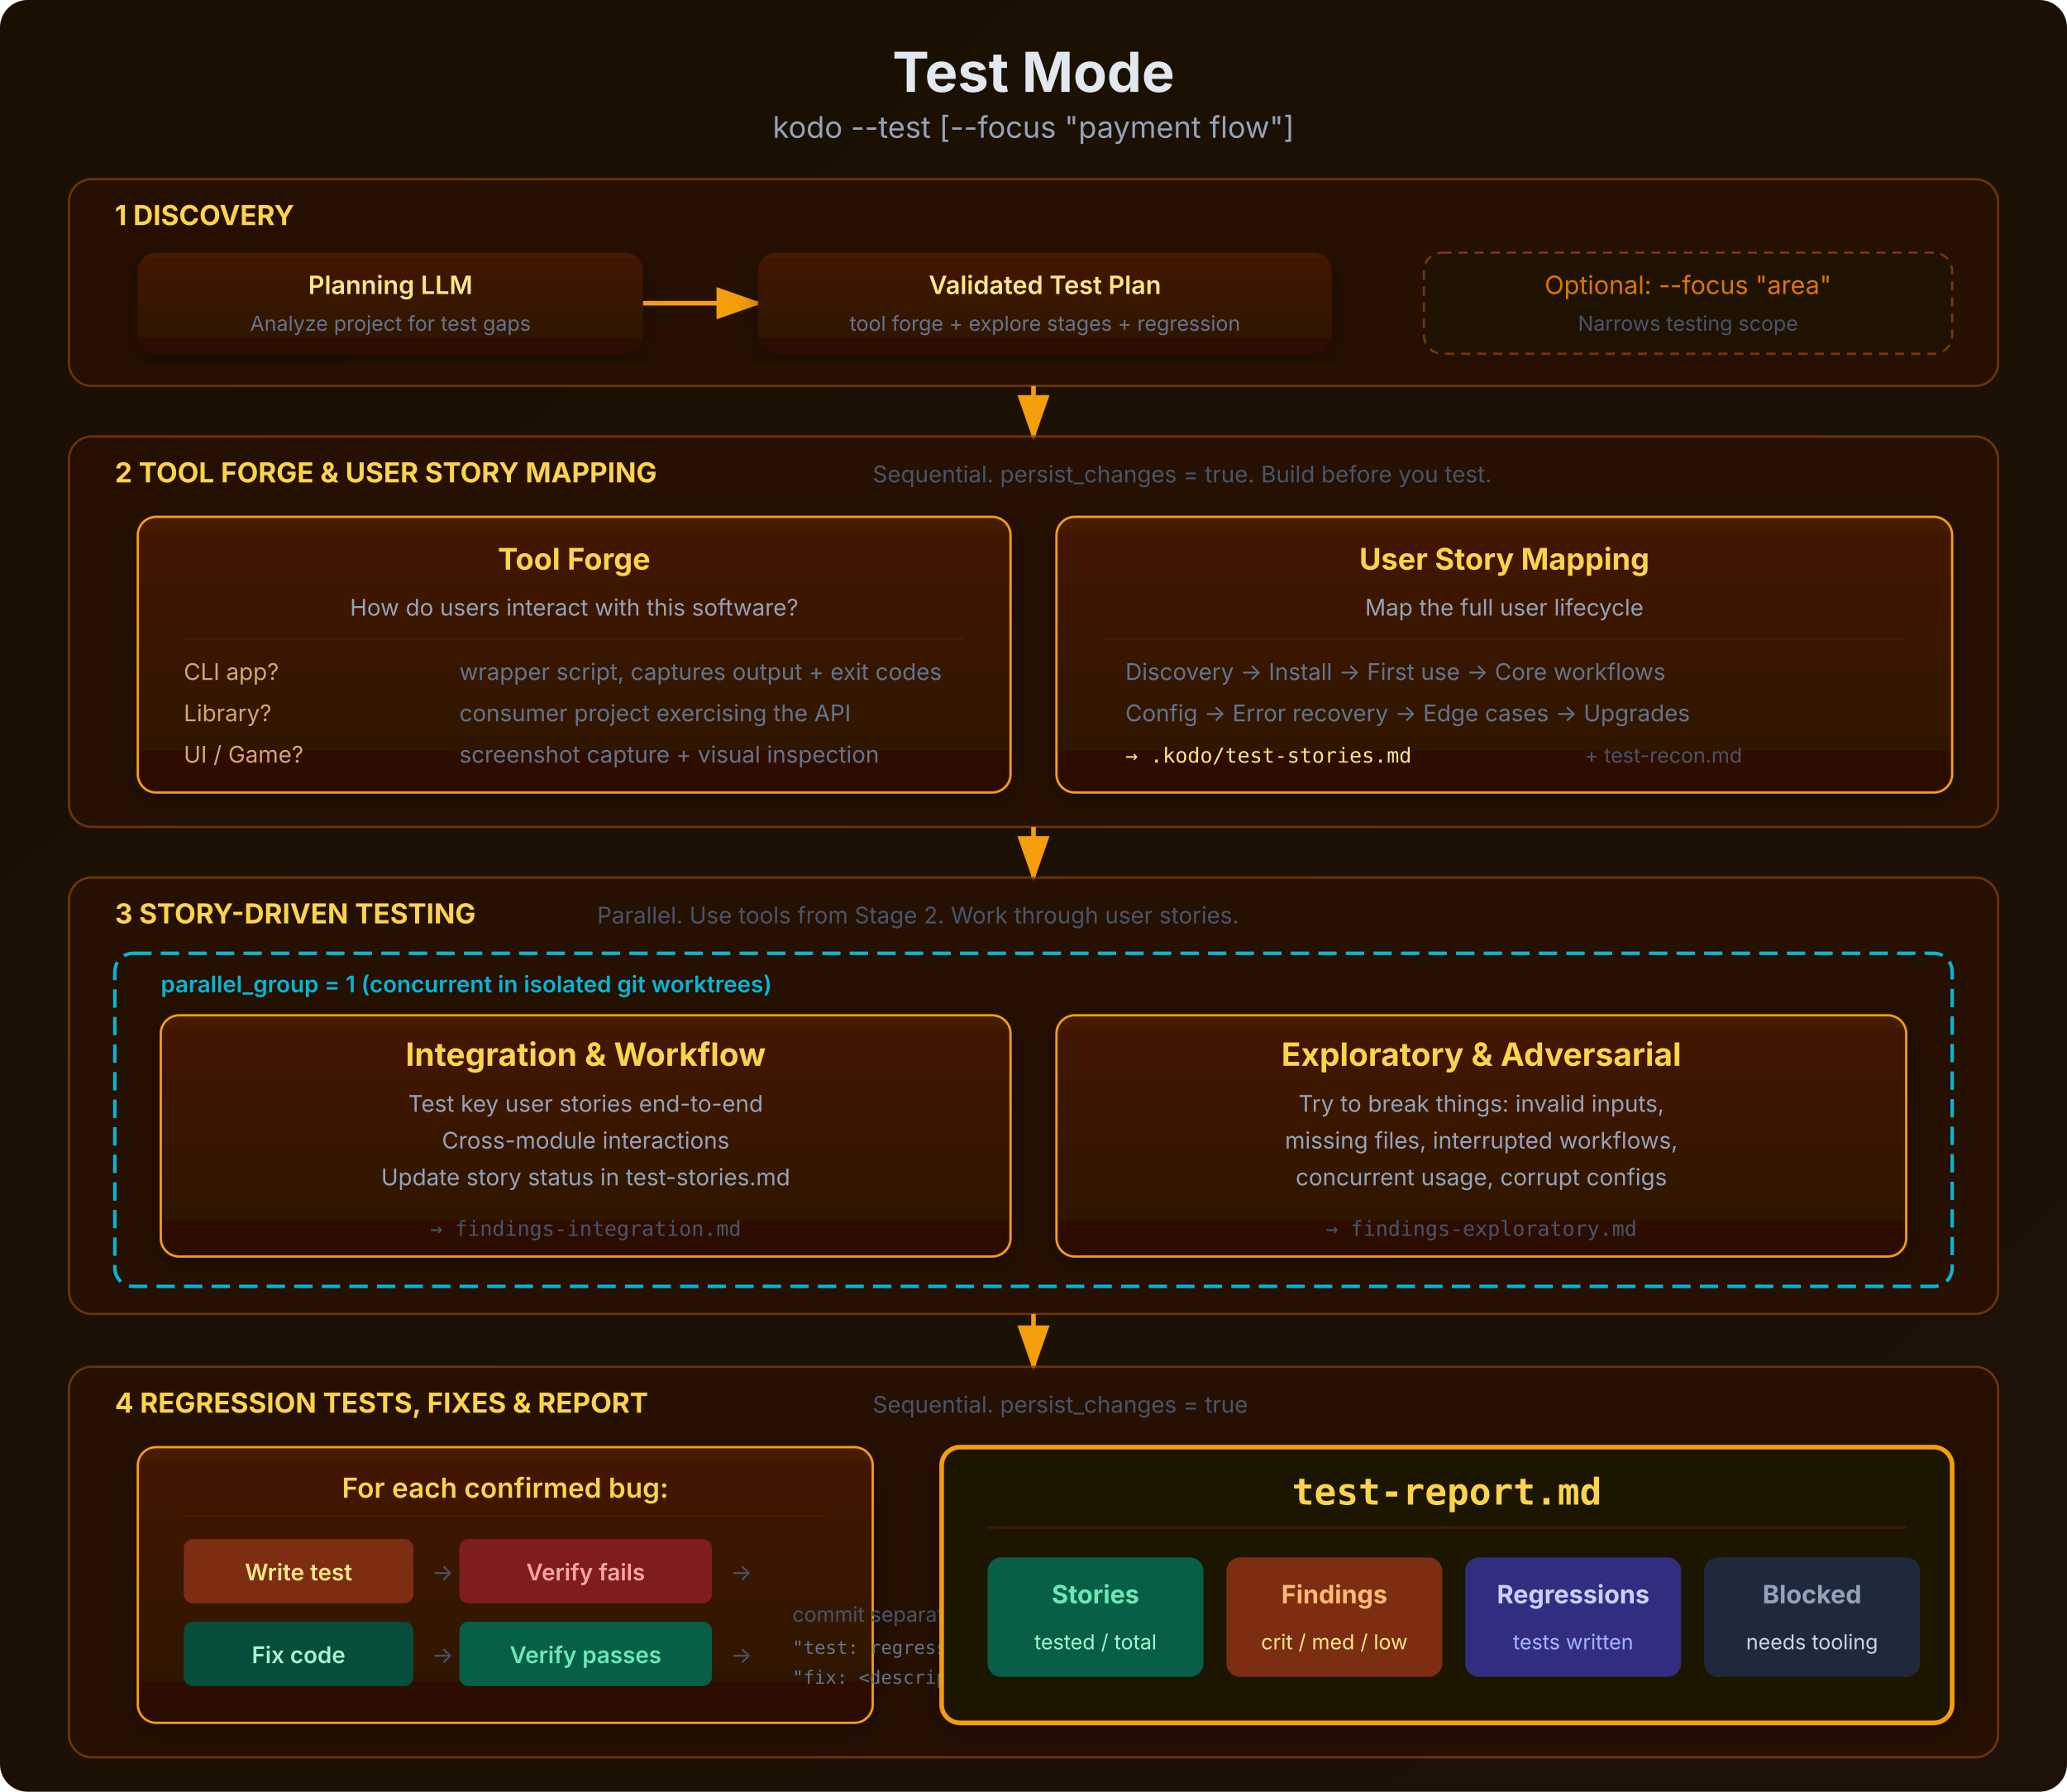
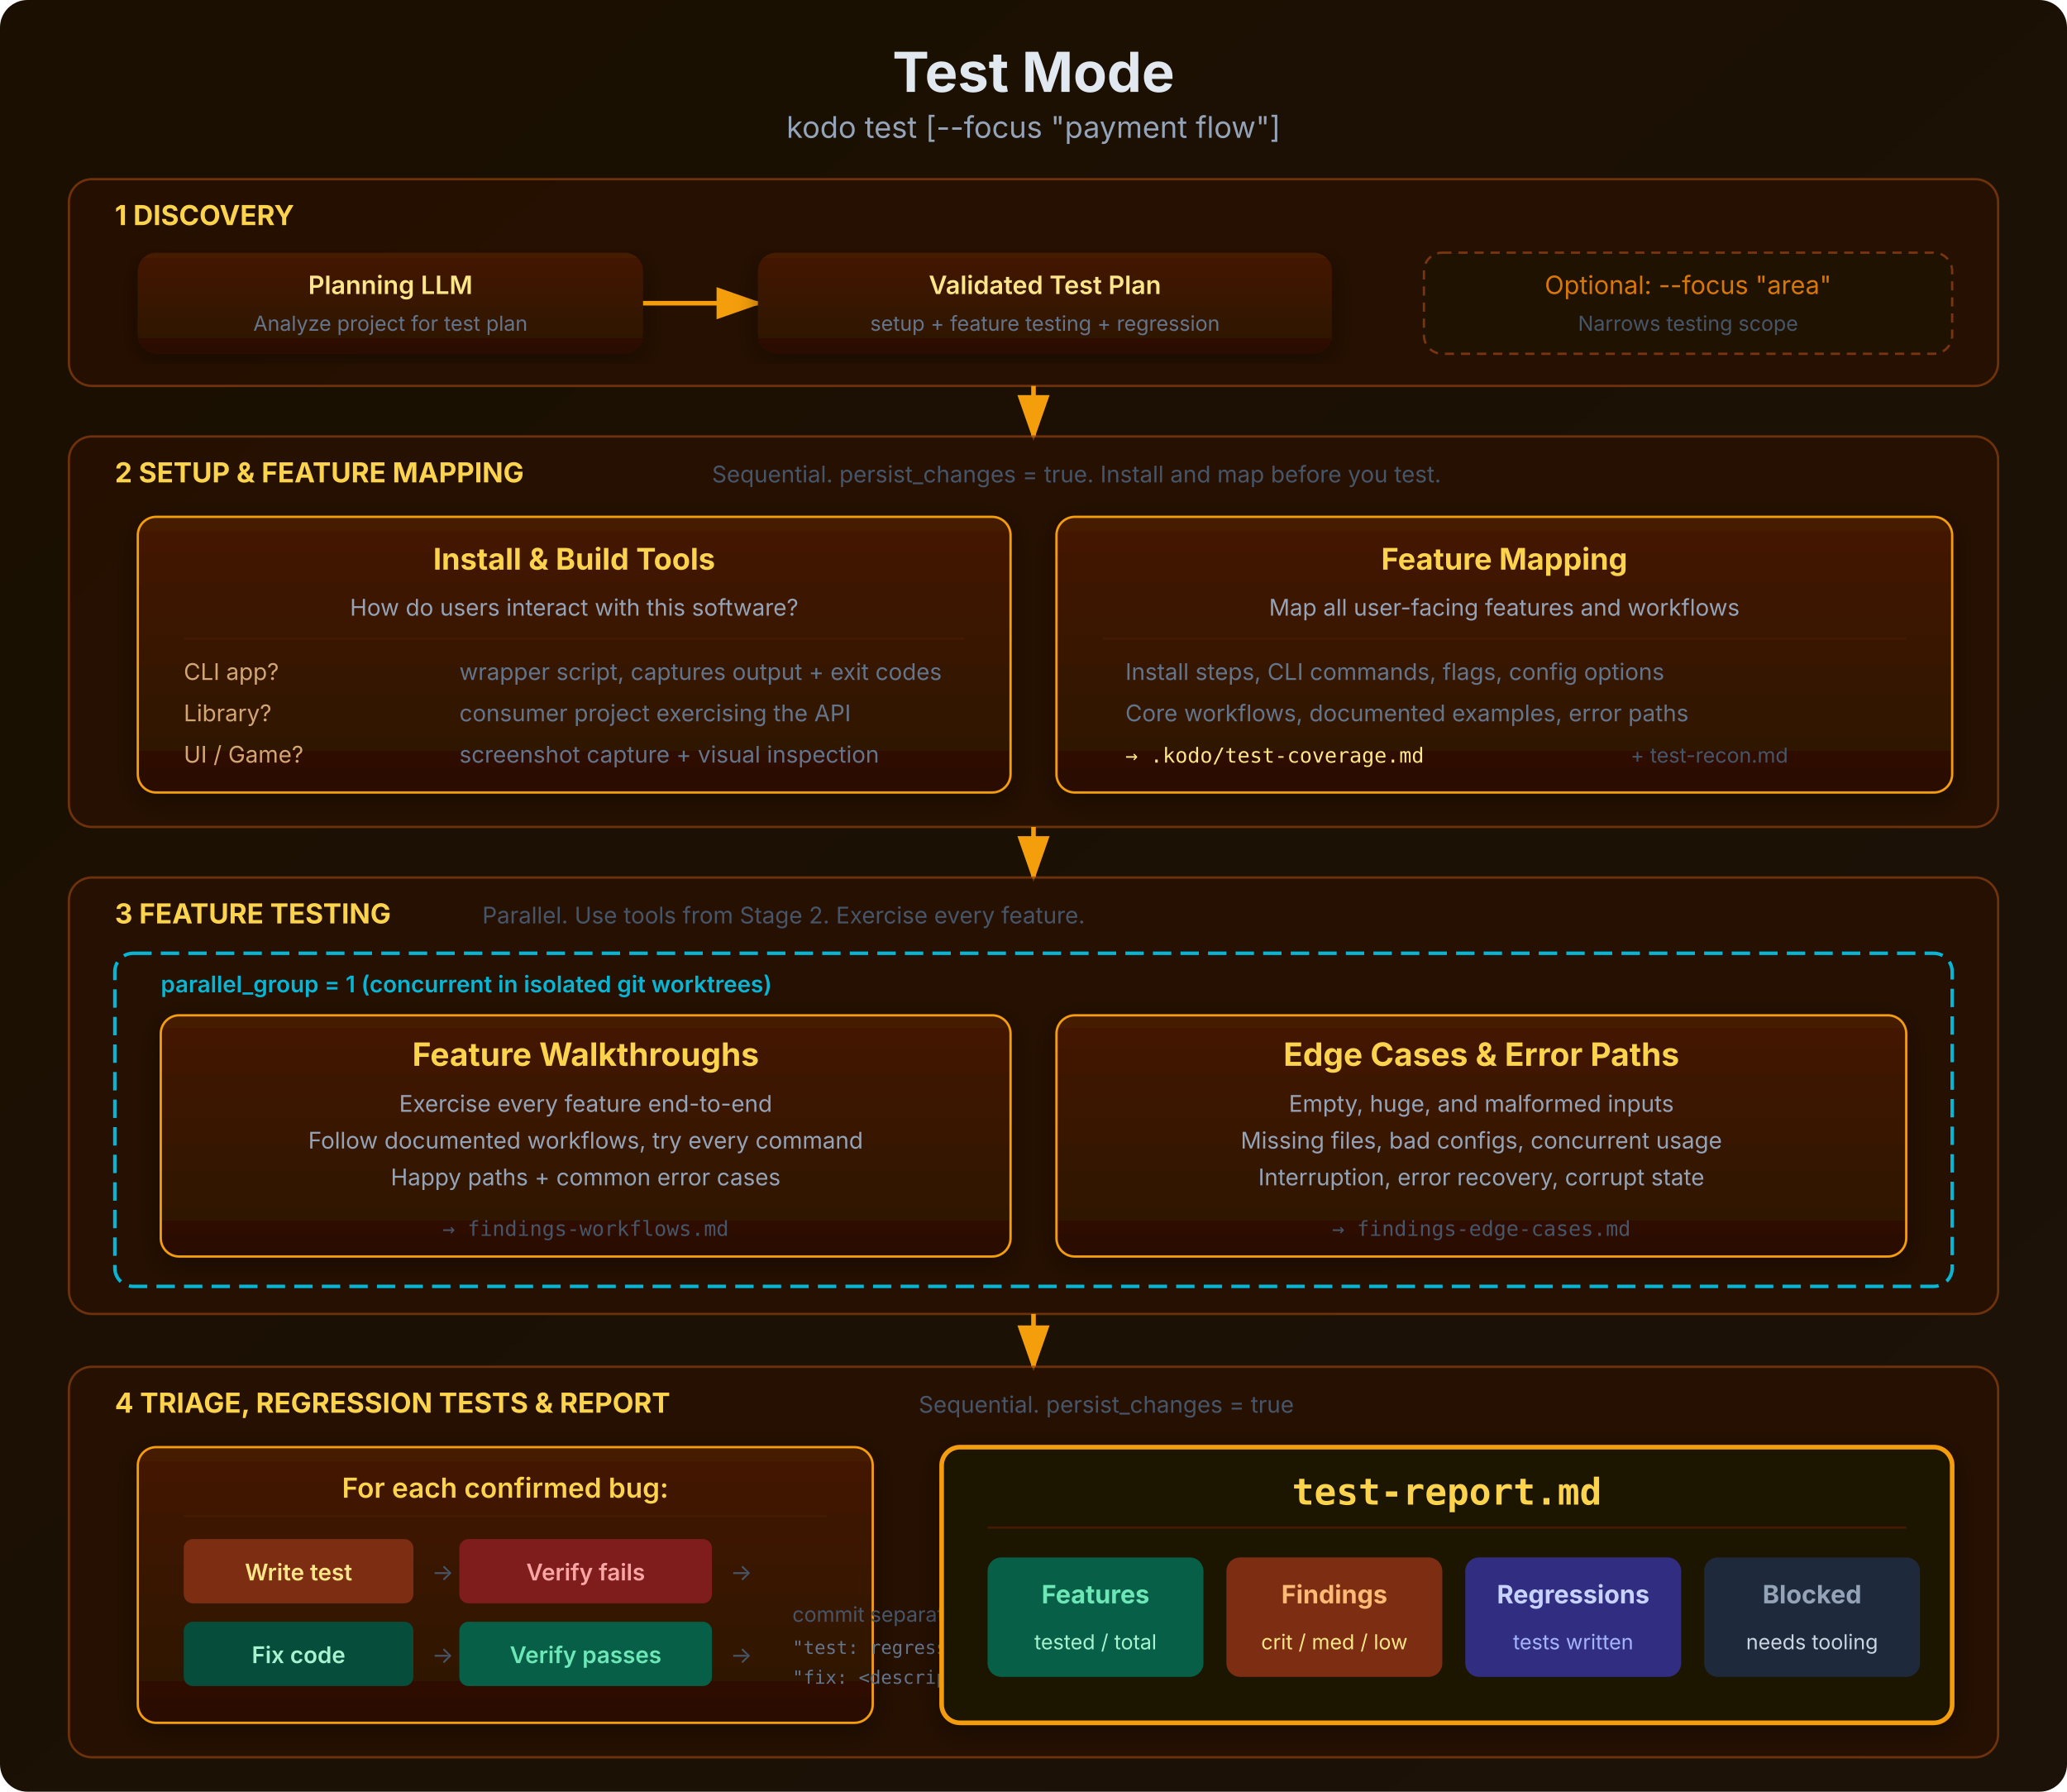
<svg xmlns="http://www.w3.org/2000/svg" viewBox="0 0 900 780" font-family="Inter, -apple-system, system-ui, sans-serif">
  <defs>
    <linearGradient id="bg" x1="0%" y1="0%" x2="100%" y2="100%">
      <stop offset="0%" style="stop-color:#1a0f00;stop-opacity:1" />
      <stop offset="100%" style="stop-color:#1c1208;stop-opacity:1" />
    </linearGradient>
    <linearGradient id="amber" x1="0%" y1="0%" x2="0%" y2="100%">
      <stop offset="0%" style="stop-color:#f59e0b" />
      <stop offset="100%" style="stop-color:#d97706" />
    </linearGradient>
    <linearGradient id="darkAmber" x1="0%" y1="0%" x2="0%" y2="100%">
      <stop offset="0%" style="stop-color:#451a03" />
      <stop offset="100%" style="stop-color:#2a1000" />
    </linearGradient>
    <linearGradient id="orange" x1="0%" y1="0%" x2="0%" y2="100%">
      <stop offset="0%" style="stop-color:#f97316" />
      <stop offset="100%" style="stop-color:#ea580c" />
    </linearGradient>
    <linearGradient id="cyan" x1="0%" y1="0%" x2="0%" y2="100%">
      <stop offset="0%" style="stop-color:#06b6d4" />
      <stop offset="100%" style="stop-color:#0891b2" />
    </linearGradient>
    <filter id="shadow">
      <feDropShadow dx="0" dy="3" stdDeviation="5" flood-color="#000" flood-opacity="0.35" />
    </filter>
    <marker id="arrow" markerWidth="10" markerHeight="7" refX="9" refY="3.5" orient="auto" fill="#f59e0b">
      <polygon points="0 0, 10 3.5, 0 7" />
    </marker>
    <marker id="arrowGray" markerWidth="10" markerHeight="7" refX="9" refY="3.5" orient="auto" fill="#475569">
      <polygon points="0 0, 10 3.5, 0 7" />
    </marker>
  </defs>
  <rect width="900" height="780" fill="url(#bg)" rx="12" />
  <text x="450" y="40" text-anchor="middle" fill="#e2e8f0" font-size="24" font-weight="700">Test Mode</text>
-   <text x="450" y="60" text-anchor="middle" fill="#94a3b8" font-size="13">kodo --test [--focus "payment flow"]</text>
+   <text x="450" y="60" text-anchor="middle" fill="#94a3b8" font-size="13">kodo test [--focus "payment flow"]</text>
  <rect x="30" y="78" width="840" height="90" rx="10" fill="#2a1000" stroke="#92400e" stroke-width="1" opacity="0.7" />
  <text x="50" y="98" fill="#fcd34d" font-size="12" font-weight="700">1  DISCOVERY</text>
  <rect x="60" y="110" width="220" height="44" rx="8" fill="url(#darkAmber)" filter="url(#shadow)" />
  <text x="170" y="128" text-anchor="middle" fill="#fde68a" font-size="11" font-weight="600">Planning LLM</text>
-   <text x="170" y="144" text-anchor="middle" fill="#64748b" font-size="9">Analyze project for test gaps</text>
+   <text x="170" y="144" text-anchor="middle" fill="#64748b" font-size="9">Analyze project for test plan</text>
  <line x1="280" y1="132" x2="330" y2="132" stroke="#f59e0b" stroke-width="2" marker-end="url(#arrow)" />
  <rect x="330" y="110" width="250" height="44" rx="8" fill="url(#darkAmber)" filter="url(#shadow)" />
  <text x="455" y="128" text-anchor="middle" fill="#fde68a" font-size="11" font-weight="600">Validated Test Plan</text>
-   <text x="455" y="144" text-anchor="middle" fill="#64748b" font-size="9">tool forge + explore stages + regression</text>
+   <text x="455" y="144" text-anchor="middle" fill="#64748b" font-size="9">setup + feature testing + regression</text>
  <rect x="620" y="110" width="230" height="44" rx="8" fill="#1f1200" stroke="#78350f" stroke-width="1" stroke-dasharray="4,3" />
  <text x="735" y="128" text-anchor="middle" fill="#d97706" font-size="11">Optional: --focus "area"</text>
  <text x="735" y="144" text-anchor="middle" fill="#475569" font-size="9">Narrows testing scope</text>
  <line x1="450" y1="168" x2="450" y2="190" stroke="#f59e0b" stroke-width="2" marker-end="url(#arrow)" />
  <rect x="30" y="190" width="840" height="170" rx="10" fill="#2a1000" stroke="#92400e" stroke-width="1" opacity="0.7" />
-   <text x="50" y="210" fill="#fcd34d" font-size="12" font-weight="700">2  TOOL FORGE &amp; USER STORY MAPPING</text>
-   <text x="380" y="210" fill="#475569" font-size="10">Sequential. persist_changes = true. Build before you test.</text>
+   <text x="50" y="210" fill="#fcd34d" font-size="12" font-weight="700">2  SETUP &amp; FEATURE MAPPING</text>
+   <text x="310" y="210" fill="#475569" font-size="10">Sequential. persist_changes = true. Install and map before you test.</text>
  <rect x="60" y="225" width="380" height="120" rx="8" fill="url(#darkAmber)" filter="url(#shadow)" stroke="#f59e0b" stroke-width="1" />
-   <text x="250" y="248" text-anchor="middle" fill="#fcd34d" font-size="13" font-weight="700">Tool Forge</text>
+   <text x="250" y="248" text-anchor="middle" fill="#fcd34d" font-size="13" font-weight="700">Install &amp; Build Tools</text>
  <text x="250" y="268" text-anchor="middle" fill="#94a3b8" font-size="10">How do users interact with this software?</text>
  <line x1="80" y1="278" x2="420" y2="278" stroke="#451a03" stroke-width="1" />
  <text x="80" y="296" fill="#d4a574" font-size="10">CLI app?</text>
  <text x="200" y="296" fill="#64748b" font-size="10">wrapper script, captures output + exit codes</text>
  <text x="80" y="314" fill="#d4a574" font-size="10">Library?</text>
  <text x="200" y="314" fill="#64748b" font-size="10">consumer project exercising the API</text>
  <text x="80" y="332" fill="#d4a574" font-size="10">UI / Game?</text>
  <text x="200" y="332" fill="#64748b" font-size="10">screenshot capture + visual inspection</text>
  <rect x="460" y="225" width="390" height="120" rx="8" fill="url(#darkAmber)" filter="url(#shadow)" stroke="#f59e0b" stroke-width="1" />
-   <text x="655" y="248" text-anchor="middle" fill="#fcd34d" font-size="13" font-weight="700">User Story Mapping</text>
-   <text x="655" y="268" text-anchor="middle" fill="#94a3b8" font-size="10">Map the full user lifecycle</text>
+   <text x="655" y="248" text-anchor="middle" fill="#fcd34d" font-size="13" font-weight="700">Feature Mapping</text>
+   <text x="655" y="268" text-anchor="middle" fill="#94a3b8" font-size="10">Map all user-facing features and workflows</text>
  <line x1="480" y1="278" x2="830" y2="278" stroke="#451a03" stroke-width="1" />
-   <text x="490" y="296" fill="#64748b" font-size="10">Discovery → Install → First use → Core workflows</text>
-   <text x="490" y="314" fill="#64748b" font-size="10">Config → Error recovery → Edge cases → Upgrades</text>
-   <text x="490" y="332" fill="#fde68a" font-size="9" font-family="monospace">→ .kodo/test-stories.md</text>
-   <text x="690" y="332" fill="#475569" font-size="9">+ test-recon.md</text>
+   <text x="490" y="296" fill="#64748b" font-size="10">Install steps, CLI commands, flags, config options</text>
+   <text x="490" y="314" fill="#64748b" font-size="10">Core workflows, documented examples, error paths</text>
+   <text x="490" y="332" fill="#fde68a" font-size="9" font-family="monospace">→ .kodo/test-coverage.md</text>
+   <text x="710" y="332" fill="#475569" font-size="9">+ test-recon.md</text>
  <line x1="450" y1="360" x2="450" y2="382" stroke="#f59e0b" stroke-width="2" marker-end="url(#arrow)" />
  <rect x="30" y="382" width="840" height="190" rx="10" fill="#2a1000" stroke="#92400e" stroke-width="1" opacity="0.7" />
-   <text x="50" y="402" fill="#fcd34d" font-size="12" font-weight="700">3  STORY-DRIVEN TESTING</text>
-   <text x="260" y="402" fill="#475569" font-size="10">Parallel. Use tools from Stage 2. Work through user stories.</text>
+   <text x="50" y="402" fill="#fcd34d" font-size="12" font-weight="700">3  FEATURE TESTING</text>
+   <text x="210" y="402" fill="#475569" font-size="10">Parallel. Use tools from Stage 2. Exercise every feature.</text>
  <rect x="50" y="415" width="800" height="145" rx="8" fill="none" stroke="#06b6d4" stroke-width="1.5" stroke-dasharray="8,4" />
  <text x="70" y="432" fill="#06b6d4" font-size="10" font-weight="600">parallel_group = 1  (concurrent in isolated git worktrees)</text>
  <rect x="70" y="442" width="370" height="105" rx="8" fill="url(#darkAmber)" filter="url(#shadow)" stroke="#f59e0b" stroke-width="1" />
-   <text x="255" y="464" text-anchor="middle" fill="#fcd34d" font-size="14" font-weight="700">Integration &amp; Workflow</text>
-   <text x="255" y="484" text-anchor="middle" fill="#94a3b8" font-size="10">Test key user stories end-to-end</text>
-   <text x="255" y="500" text-anchor="middle" fill="#94a3b8" font-size="10">Cross-module interactions</text>
-   <text x="255" y="516" text-anchor="middle" fill="#94a3b8" font-size="10">Update story status in test-stories.md</text>
-   <text x="255" y="538" text-anchor="middle" fill="#475569" font-size="9" font-family="monospace">→ findings-integration.md</text>
+   <text x="255" y="464" text-anchor="middle" fill="#fcd34d" font-size="14" font-weight="700">Feature Walkthroughs</text>
+   <text x="255" y="484" text-anchor="middle" fill="#94a3b8" font-size="10">Exercise every feature end-to-end</text>
+   <text x="255" y="500" text-anchor="middle" fill="#94a3b8" font-size="10">Follow documented workflows, try every command</text>
+   <text x="255" y="516" text-anchor="middle" fill="#94a3b8" font-size="10">Happy paths + common error cases</text>
+   <text x="255" y="538" text-anchor="middle" fill="#475569" font-size="9" font-family="monospace">→ findings-workflows.md</text>
  <rect x="460" y="442" width="370" height="105" rx="8" fill="url(#darkAmber)" filter="url(#shadow)" stroke="#f59e0b" stroke-width="1" />
-   <text x="645" y="464" text-anchor="middle" fill="#fcd34d" font-size="14" font-weight="700">Exploratory &amp; Adversarial</text>
-   <text x="645" y="484" text-anchor="middle" fill="#94a3b8" font-size="10">Try to break things: invalid inputs,</text>
-   <text x="645" y="500" text-anchor="middle" fill="#94a3b8" font-size="10">missing files, interrupted workflows,</text>
-   <text x="645" y="516" text-anchor="middle" fill="#94a3b8" font-size="10">concurrent usage, corrupt configs</text>
-   <text x="645" y="538" text-anchor="middle" fill="#475569" font-size="9" font-family="monospace">→ findings-exploratory.md</text>
+   <text x="645" y="464" text-anchor="middle" fill="#fcd34d" font-size="14" font-weight="700">Edge Cases &amp; Error Paths</text>
+   <text x="645" y="484" text-anchor="middle" fill="#94a3b8" font-size="10">Empty, huge, and malformed inputs</text>
+   <text x="645" y="500" text-anchor="middle" fill="#94a3b8" font-size="10">Missing files, bad configs, concurrent usage</text>
+   <text x="645" y="516" text-anchor="middle" fill="#94a3b8" font-size="10">Interruption, error recovery, corrupt state</text>
+   <text x="645" y="538" text-anchor="middle" fill="#475569" font-size="9" font-family="monospace">→ findings-edge-cases.md</text>
  <line x1="450" y1="572" x2="450" y2="595" stroke="#f59e0b" stroke-width="2" marker-end="url(#arrow)" />
  <rect x="30" y="595" width="840" height="170" rx="10" fill="#2a1000" stroke="#92400e" stroke-width="1" opacity="0.7" />
-   <text x="50" y="615" fill="#fcd34d" font-size="12" font-weight="700">4  REGRESSION TESTS, FIXES &amp; REPORT</text>
-   <text x="380" y="615" fill="#475569" font-size="10">Sequential. persist_changes = true</text>
+   <text x="50" y="615" fill="#fcd34d" font-size="12" font-weight="700">4  TRIAGE, REGRESSION TESTS &amp; REPORT</text>
+   <text x="400" y="615" fill="#475569" font-size="10">Sequential. persist_changes = true</text>
  <rect x="60" y="630" width="320" height="120" rx="8" fill="url(#darkAmber)" filter="url(#shadow)" stroke="#f59e0b" stroke-width="1" />
  <text x="220" y="652" text-anchor="middle" fill="#fcd34d" font-size="12" font-weight="600">For each confirmed bug:</text>
  <line x1="80" y1="660" x2="360" y2="660" stroke="#451a03" stroke-width="1" />
  <rect x="80" y="670" width="100" height="28" rx="4" fill="#7c2d12" />
  <text x="130" y="688" text-anchor="middle" fill="#fde68a" font-size="10" font-weight="600">Write test</text>
  <text x="188" y="688" fill="#475569" font-size="10">→</text>
  <rect x="200" y="670" width="110" height="28" rx="4" fill="#7f1d1d" />
  <text x="255" y="688" text-anchor="middle" fill="#fca5a5" font-size="10" font-weight="600">Verify fails</text>
  <text x="318" y="688" fill="#475569" font-size="10">→</text>
  <rect x="80" y="706" width="100" height="28" rx="4" fill="#064e3b" />
  <text x="130" y="724" text-anchor="middle" fill="#a7f3d0" font-size="10" font-weight="600">Fix code</text>
  <text x="188" y="724" fill="#475569" font-size="10">→</text>
  <rect x="200" y="706" width="110" height="28" rx="4" fill="#065f46" />
  <text x="255" y="724" text-anchor="middle" fill="#6ee7b7" font-size="10" font-weight="600">Verify passes</text>
  <text x="318" y="724" fill="#475569" font-size="10">→</text>
  <text x="345" y="706" fill="#475569" font-size="9">commit separately:</text>
  <text x="345" y="720" fill="#64748b" font-size="8" font-family="monospace">"test: regression for F&lt;n&gt;"</text>
  <text x="345" y="733" fill="#64748b" font-size="8" font-family="monospace">"fix: &lt;description&gt;"</text>
  <rect x="410" y="630" width="440" height="120" rx="8" fill="#1f1200" stroke="#f59e0b" stroke-width="2" filter="url(#shadow)" />
  <text x="630" y="655" text-anchor="middle" fill="#fcd34d" font-size="16" font-weight="700" font-family="monospace">test-report.md</text>
  <line x1="430" y1="665" x2="830" y2="665" stroke="#451a03" stroke-width="1" />
  <rect x="430" y="678" width="94" height="52" rx="6" fill="#065f46" />
-   <text x="477" y="698" text-anchor="middle" fill="#6ee7b7" font-size="11" font-weight="700">Stories</text>
+   <text x="477" y="698" text-anchor="middle" fill="#6ee7b7" font-size="11" font-weight="700">Features</text>
  <text x="477" y="718" text-anchor="middle" fill="#a7f3d0" font-size="9">tested / total</text>
  <rect x="534" y="678" width="94" height="52" rx="6" fill="#7c2d12" />
  <text x="581" y="698" text-anchor="middle" fill="#fdba74" font-size="11" font-weight="700">Findings</text>
  <text x="581" y="718" text-anchor="middle" fill="#fde68a" font-size="9">crit / med / low</text>
  <rect x="638" y="678" width="94" height="52" rx="6" fill="#312e81" />
  <text x="685" y="698" text-anchor="middle" fill="#c7d2fe" font-size="11" font-weight="700">Regressions</text>
  <text x="685" y="718" text-anchor="middle" fill="#a5b4fc" font-size="9">tests written</text>
  <rect x="742" y="678" width="94" height="52" rx="6" fill="#1e293b" />
  <text x="789" y="698" text-anchor="middle" fill="#94a3b8" font-size="11" font-weight="700">Blocked</text>
  <text x="789" y="718" text-anchor="middle" fill="#cbd5e1" font-size="9">needs tooling</text>
</svg>
